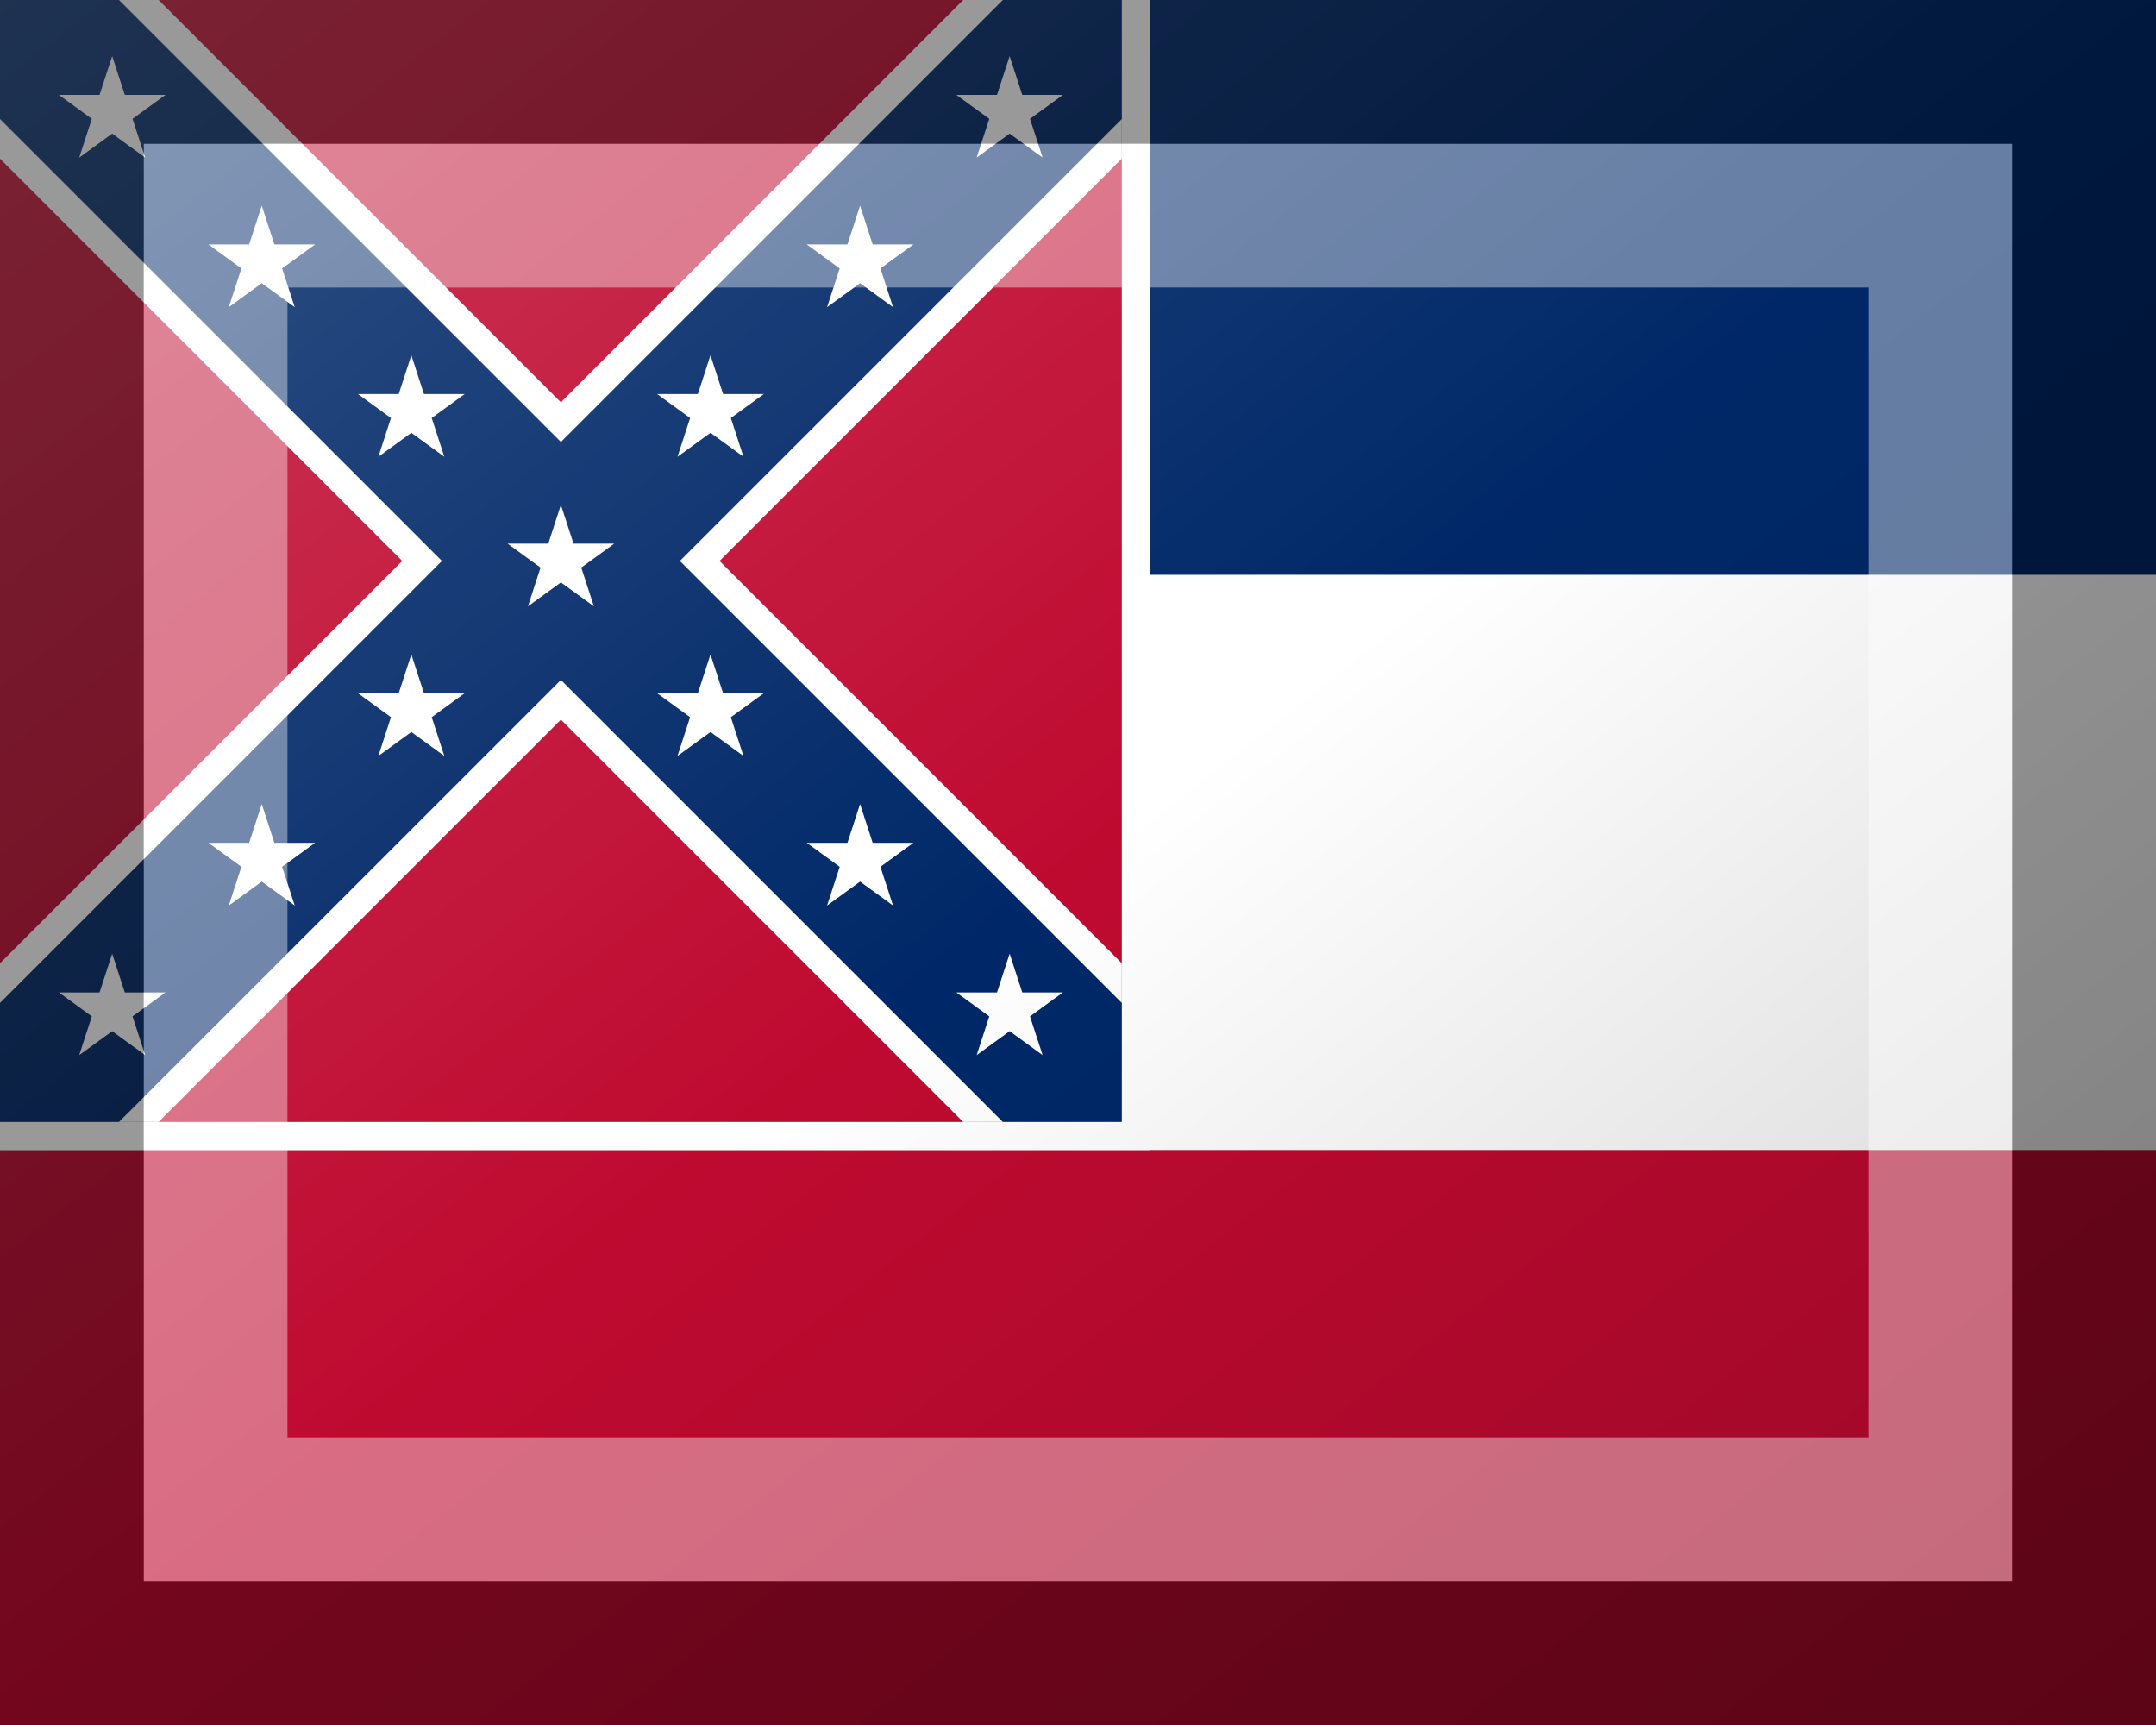
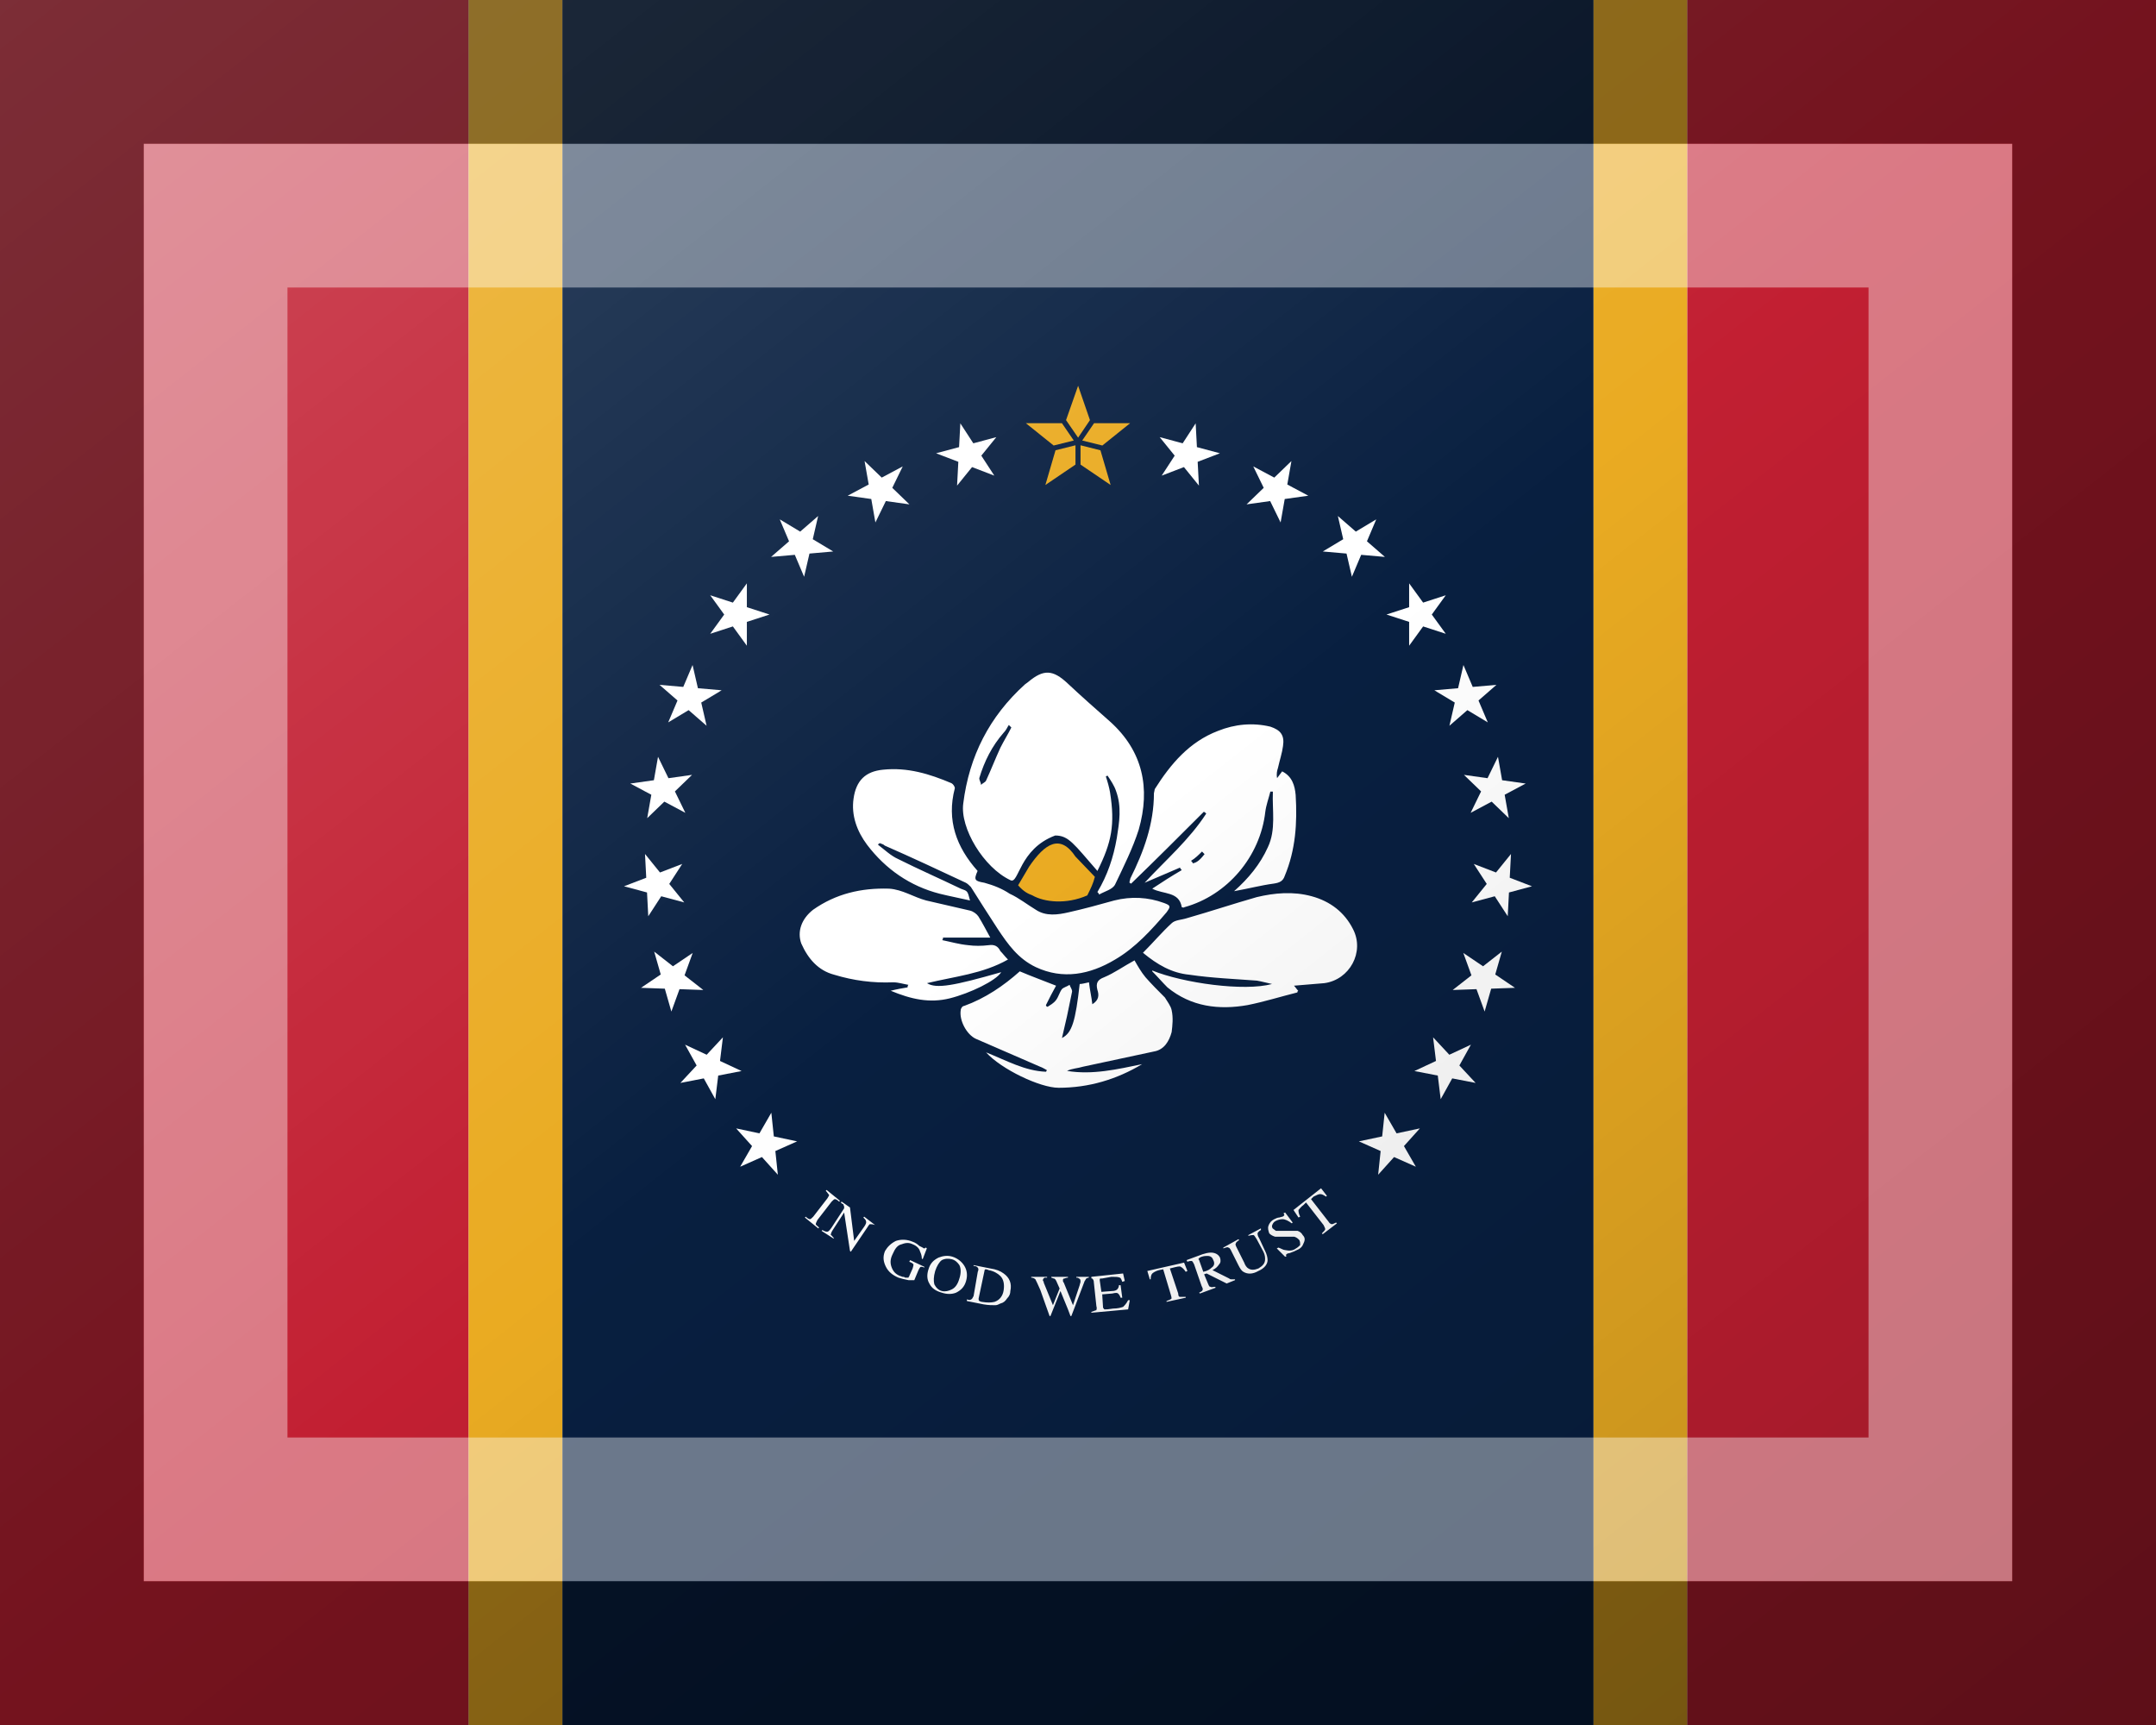
<svg xmlns="http://www.w3.org/2000/svg" xmlns:xlink="http://www.w3.org/1999/xlink" version="1.1" width="450" height="360" viewBox="0 0 450 360">
  <style>
- .blue{fill:rgb(0,40,104);}
- .red{fill:rgb(191,10,48);}
+ .blue{fill:rgb(8,31,64);}
+ .red{fill:rgb(194,31,50);}
.white{fill:rgb(255,255,255);}
+ .yellow{fill:rgb(234,171,34);}
</style>
  <defs>
+     <path id="magnolia" d="M -0.222 0.162 C -0.214 0.16 -0.208 0.159 -0.202 0.158 C -0.202 0.157 -0.202 0.156 -0.201 0.155 C -0.207 0.154 -0.213 0.152 -0.219 0.152 C -0.243 0.153 -0.266 0.15 -0.289 0.143 C -0.308 0.138 -0.32 0.124 -0.328 0.106 C -0.333 0.092 -0.328 0.077 -0.314 0.066 C -0.287 0.047 -0.257 0.04 -0.224 0.041 C -0.208 0.042 -0.195 0.051 -0.18 0.055 C -0.163 0.059 -0.145 0.063 -0.128 0.067 C -0.124 0.068 -0.12 0.071 -0.118 0.074 C -0.113 0.082 -0.109 0.09 -0.104 0.099 C -0.123 0.099 -0.142 0.099 -0.16 0.099 C -0.16 0.1 -0.16 0.101 -0.161 0.102 C -0.151 0.104 -0.141 0.107 -0.13 0.108 C -0.123 0.109 -0.114 0.109 -0.106 0.108 C -0.099 0.107 -0.095 0.109 -0.092 0.115 C -0.089 0.118 -0.087 0.121 -0.083 0.125 C -0.113 0.142 -0.146 0.145 -0.179 0.153 C -0.168 0.16 -0.147 0.156 -0.091 0.14 C -0.097 0.15 -0.128 0.165 -0.152 0.171 C -0.176 0.177 -0.198 0.172 -0.222 0.162 Z M -0.069 0.139 C -0.055 0.145 -0.041 0.15 -0.026 0.156 C -0.03 0.163 -0.034 0.171 -0.038 0.179 C -0.038 0.18 -0.037 0.181 -0.036 0.181 C -0.033 0.179 -0.029 0.177 -0.026 0.173 C -0.023 0.169 -0.022 0.164 -0.019 0.16 C -0.017 0.158 -0.013 0.157 -0.01 0.155 C -0.009 0.158 -0.007 0.16 -0.007 0.163 C -0.009 0.173 -0.011 0.182 -0.013 0.192 C -0.015 0.201 -0.017 0.209 -0.019 0.218 C -0.007 0.212 -0.003 0.198 0.002 0.154 C 0.005 0.154 0.008 0.153 0.013 0.152 C 0.014 0.161 0.016 0.169 0.017 0.178 C 0.025 0.173 0.025 0.167 0.023 0.161 C 0.021 0.153 0.023 0.149 0.031 0.146 C 0.043 0.141 0.054 0.133 0.067 0.126 C 0.071 0.133 0.075 0.14 0.08 0.146 C 0.087 0.154 0.095 0.162 0.103 0.17 C 0.106 0.175 0.11 0.18 0.111 0.185 C 0.113 0.194 0.112 0.203 0.111 0.211 C 0.108 0.222 0.102 0.232 0.09 0.234 C 0.062 0.24 0.034 0.246 0.006 0.252 C -2.9999763E-4 0.254 -0.007 0.254 -0.013 0.257 C 0.017 0.262 0.047 0.255 0.076 0.249 C 0.046 0.267 0.013 0.277 -0.023 0.277 C -0.045 0.277 -0.091 0.255 -0.109 0.235 C -0.084 0.245 -0.063 0.257 -0.038 0.258 C -0.037 0.257 -0.037 0.256 -0.037 0.256 C -0.039 0.255 -0.042 0.253 -0.045 0.252 C -0.07 0.241 -0.096 0.23 -0.121 0.219 C -0.132 0.214 -0.141 0.197 -0.139 0.185 C -0.139 0.183 -0.137 0.18 -0.135 0.18 C -0.11 0.171 -0.088 0.156 -0.069 0.139 Z M 0.088 0.138 C 0.125 0.153 0.197 0.163 0.23 0.154 C 0.225 0.153 0.218 0.151 0.212 0.15 C 0.186 0.148 0.159 0.147 0.132 0.143 C 0.111 0.141 0.094 0.131 0.077 0.117 C 0.089 0.105 0.1 0.092 0.111 0.082 C 0.115 0.078 0.123 0.078 0.129 0.076 C 0.157 0.068 0.184 0.059 0.212 0.051 C 0.233 0.046 0.255 0.044 0.277 0.05 C 0.299 0.056 0.316 0.069 0.326 0.089 C 0.34 0.116 0.322 0.149 0.292 0.153 C 0.281 0.154 0.269 0.155 0.256 0.156 C 0.258 0.158 0.259 0.16 0.261 0.162 C 0.26 0.163 0.26 0.163 0.26 0.164 C 0.24 0.169 0.221 0.175 0.201 0.179 C 0.167 0.185 0.134 0.181 0.106 0.158 C 0.1 0.152 0.094 0.145 0.088 0.139 Z M 0.228 -0.074 C 0.226 -0.066 0.223 -0.058 0.222 -0.05 C 0.216 0.003 0.177 0.049 0.126 0.063 C 0.125 0.064 0.124 0.063 0.123 0.063 C 0.12 0.044 0.101 0.048 0.088 0.041 C 0.1 0.033 0.111 0.026 0.123 0.019 C 0.122 0.018 0.121 0.017 0.121 0.016 C 0.107 0.022 0.093 0.028 0.079 0.034 C 0.104 0.007 0.132 -0.017 0.152 -0.048 C 0.151 -0.049 0.15 -0.05 0.149 -0.05 C 0.121 -0.022 0.092 0.007 0.063 0.035 C 0.062 0.035 0.062 0.034 0.061 0.034 C 0.061 0.032 0.062 0.03 0.062 0.029 C 0.078 -0.003 0.09 -0.036 0.09 -0.072 C 0.09 -0.073 0.091 -0.076 0.091 -0.077 C 0.11 -0.107 0.132 -0.133 0.166 -0.146 C 0.186 -0.154 0.207 -0.156 0.228 -0.151 C 0.24 -0.147 0.245 -0.141 0.243 -0.128 C 0.242 -0.12 0.239 -0.111 0.237 -0.102 C 0.236 -0.099 0.235 -0.095 0.236 -0.09 C 0.238 -0.093 0.24 -0.095 0.242 -0.098 C 0.254 -0.092 0.257 -0.081 0.258 -0.07 C 0.26 -0.037 0.258 -0.005 0.245 0.026 C 0.243 0.032 0.239 0.034 0.232 0.035 C 0.217 0.037 0.202 0.041 0.185 0.044 C 0.202 0.029 0.216 0.012 0.225 -0.008 C 0.235 -0.029 0.23 -0.052 0.231 -0.074 C 0.23 -0.074 0.229 -0.074 0.228 -0.074 Z M 0.134 0.008 C 0.135 0.009 0.136 0.01 0.136 0.011 C 0.142 0.01 0.146 0.005 0.15 9.999983E-5 C 0.149 -8.0000015E-4 0.148 -0.002 0.147 -0.003 C 0.143 0.001 0.139 0.005 0.134 0.008 Z M -0.237 -0.011 C -0.229 -0.005 -0.222 0.002 -0.213 0.006 C -0.189 0.018 -0.164 0.029 -0.139 0.041 C -0.131 0.044 -0.131 0.043 -0.128 0.055 C -0.141 0.052 -0.152 0.05 -0.164 0.047 C -0.199 0.038 -0.228 0.018 -0.25 -0.011 C -0.262 -0.027 -0.269 -0.046 -0.266 -0.066 C -0.263 -0.087 -0.252 -0.098 -0.231 -0.1 C -0.202 -0.103 -0.176 -0.095 -0.15 -0.084 C -0.148 -0.083 -0.146 -0.08 -0.146 -0.078 C -0.156 -0.04 -0.144 -0.008 -0.119 0.02 C -0.124 0.031 -0.122 0.032 -0.111 0.034 C -0.1 0.037 -0.09 0.041 -0.081 0.047 C -0.07 0.052 -0.06 0.06 -0.05 0.066 C -0.038 0.074 -0.024 0.072 -0.011 0.069 C 0.007 0.065 0.025 0.06 0.043 0.055 C 0.063 0.05 0.083 0.051 0.102 0.058 C 0.11 0.061 0.11 0.062 0.105 0.069 C 0.087 0.09 0.068 0.111 0.044 0.125 C 0.014 0.143 -0.018 0.149 -0.05 0.134 C -0.071 0.124 -0.083 0.107 -0.095 0.089 C -0.106 0.072 -0.117 0.055 -0.127 0.039 C -0.129 0.037 -0.131 0.035 -0.133 0.034 C -0.165 0.019 -0.197 0.004 -0.229 -0.01 C -0.231 -0.012 -0.233 -0.012 -0.235 -0.013 C -0.236 -0.012 -0.237 -0.012 -0.237 -0.011 Z M 0.038 -0.157 C 0.021 -0.172 0.004 -0.187 -0.012 -0.202 C -0.03 -0.219 -0.041 -0.219 -0.059 -0.204 C -0.06 -0.203 -0.062 -0.202 -0.063 -0.201 C -0.105 -0.163 -0.129 -0.116 -0.136 -0.06 C -0.14 -0.031 -0.112 0.016 -0.08 0.031 C -0.07 0.036 -0.07 -0.006 -0.027 -0.022 C -0.011 -0.022 -0.005 -0.012 0.023 0.02 C 0.04 -0.014 0.044 -0.035 0.038 -0.073 C 0.037 -0.079 0.035 -0.086 0.033 -0.092 L 0.035 -0.093 C 0.039 -0.087 0.043 -0.081 0.045 -0.075 C 0.052 -0.056 0.049 -0.038 0.046 -0.019 C 0.042 0.004 0.035 0.025 0.023 0.045 C 0.024 0.046 0.025 0.047 0.025 0.048 C 0.032 0.044 0.041 0.042 0.044 0.036 C 0.054 0.015 0.065 -0.007 0.072 -0.029 C 0.086 -0.078 0.077 -0.122 0.038 -0.157 Z M -0.092 -0.126 C -0.098 -0.113 -0.103 -0.1 -0.109 -0.087 C -0.11 -0.085 -0.113 -0.084 -0.115 -0.082 C -0.115 -0.085 -0.117 -0.087 -0.117 -0.09 C -0.111 -0.11 -0.102 -0.128 -0.088 -0.144 C -0.085 -0.147 -0.084 -0.15 -0.082 -0.153 C -0.081 -0.152 -0.08 -0.151 -0.079 -0.15 C -0.083 -0.142 -0.088 -0.134 -0.092 -0.126 Z" />
+     <path id="magnolia2" d="M -0.071 0.037 L -0.058 0.015 C -0.039 -0.013 -0.021 -0.024 -0.003 0.003 L 0.02 0.027 C 0.018 0.035 0.015 0.041 0.011 0.049 C -0.014 0.06 -0.04 0.057 -0.054 0.049 C -0.059 0.047 -0.064 0.045 -0.071 0.037 Z" />
    <path id="star" d="M 0.0 -1.0 L 0.225 -0.309 L 0.951 -0.309 L 0.363 0.118 L 0.588 0.809 L 0.0 0.382 L -0.588 0.809 L -0.363 0.118 L -0.951 -0.309 L -0.225 -0.309 Z" />
+     <path id="star2" d="M 0.218 -0.374 L 0.002 -1 L -0.218 -0.374 L 0.002 -0.054 Z M -0.41 0.176 L -0.595 0.809 L -0.046 0.437 V 0.085 L -0.41 0.176 Z M -0.293 -0.318 H -0.951 L -0.444 0.089 L -0.077 -0.002 Z M 0.444 0.089 L 0.951 -0.318 H 0.293 L 0.077 -0.002 L 0.444 0.089 Z M 0.409 0.176 L 0.046 0.085 V 0.437 L 0.595 0.809 Z" />
+     <path id="text" d="M 0.258 0.416 L 0.291 0.39 L 0.298 0.399 L 0.297 0.4 C 0.294 0.398 0.292 0.397 0.29 0.397 C 0.288 0.397 0.286 0.398 0.282 0.4 L 0.279 0.403 L 0.3 0.43 C 0.301 0.432 0.303 0.433 0.304 0.433 C 0.305 0.433 0.307 0.432 0.309 0.431 L 0.31 0.432 L 0.293 0.445 L 0.292 0.444 C 0.294 0.442 0.296 0.44 0.296 0.439 C 0.296 0.438 0.295 0.436 0.294 0.434 L 0.273 0.407 L 0.27 0.41 C 0.267 0.412 0.265 0.415 0.264 0.416 C 0.264 0.418 0.264 0.42 0.266 0.424 L 0.264 0.425 Z M 0.24 0.461 C 0.243 0.462 0.246 0.464 0.248 0.464 C 0.253 0.465 0.257 0.465 0.261 0.462 C 0.263 0.461 0.265 0.459 0.266 0.458 C 0.266 0.456 0.266 0.454 0.265 0.452 C 0.263 0.45 0.262 0.449 0.259 0.448 C 0.258 0.448 0.255 0.448 0.25 0.448 L 0.242 0.448 C 0.24 0.448 0.238 0.448 0.236 0.448 C 0.233 0.447 0.231 0.446 0.229 0.444 C 0.228 0.441 0.227 0.438 0.228 0.435 C 0.229 0.432 0.231 0.429 0.235 0.427 C 0.237 0.426 0.239 0.425 0.241 0.425 C 0.244 0.424 0.245 0.424 0.245 0.424 C 0.246 0.423 0.247 0.423 0.247 0.422 C 0.247 0.422 0.247 0.421 0.246 0.42 L 0.248 0.419 L 0.257 0.431 L 0.256 0.432 C 0.252 0.429 0.248 0.427 0.245 0.427 C 0.242 0.427 0.239 0.428 0.237 0.429 C 0.235 0.43 0.234 0.431 0.233 0.433 C 0.232 0.435 0.232 0.436 0.233 0.438 C 0.234 0.439 0.236 0.44 0.237 0.441 C 0.239 0.441 0.241 0.441 0.244 0.441 L 0.252 0.441 C 0.257 0.441 0.261 0.441 0.263 0.441 C 0.266 0.442 0.268 0.444 0.269 0.446 C 0.272 0.449 0.272 0.452 0.27 0.456 C 0.269 0.459 0.267 0.462 0.262 0.464 C 0.26 0.465 0.258 0.466 0.255 0.467 C 0.253 0.468 0.251 0.468 0.251 0.468 C 0.25 0.469 0.249 0.469 0.249 0.47 C 0.249 0.47 0.249 0.471 0.25 0.471 L 0.248 0.472 L 0.238 0.462 Z M 0.192 0.451 L 0.193 0.452 C 0.19 0.454 0.189 0.455 0.189 0.456 C 0.188 0.457 0.189 0.459 0.19 0.461 L 0.199 0.479 C 0.2 0.482 0.202 0.485 0.204 0.486 C 0.207 0.488 0.211 0.488 0.216 0.486 C 0.221 0.483 0.224 0.48 0.224 0.475 C 0.224 0.473 0.224 0.47 0.222 0.466 L 0.214 0.451 C 0.212 0.448 0.211 0.446 0.21 0.446 C 0.209 0.446 0.207 0.446 0.204 0.447 L 0.204 0.446 L 0.219 0.438 L 0.219 0.44 C 0.217 0.441 0.215 0.443 0.215 0.444 C 0.215 0.445 0.215 0.447 0.217 0.45 L 0.224 0.465 C 0.226 0.469 0.227 0.473 0.227 0.476 C 0.227 0.481 0.223 0.486 0.216 0.489 C 0.209 0.493 0.203 0.493 0.198 0.49 C 0.196 0.489 0.194 0.486 0.192 0.482 L 0.183 0.464 C 0.182 0.462 0.181 0.461 0.18 0.461 C 0.179 0.46 0.177 0.461 0.174 0.462 L 0.174 0.461 Z M 0.145 0.515 C 0.147 0.514 0.149 0.513 0.149 0.512 C 0.15 0.511 0.149 0.509 0.148 0.507 L 0.139 0.481 C 0.138 0.479 0.137 0.477 0.136 0.477 C 0.135 0.477 0.133 0.477 0.131 0.478 L 0.13 0.476 L 0.149 0.469 C 0.152 0.468 0.156 0.467 0.159 0.467 C 0.164 0.467 0.168 0.469 0.17 0.473 C 0.171 0.476 0.171 0.479 0.169 0.481 C 0.167 0.484 0.165 0.486 0.161 0.488 L 0.181 0.498 C 0.182 0.499 0.183 0.499 0.184 0.499 C 0.185 0.499 0.186 0.499 0.188 0.499 L 0.188 0.5 L 0.178 0.504 L 0.154 0.492 L 0.151 0.493 L 0.156 0.505 C 0.157 0.507 0.157 0.508 0.159 0.508 C 0.16 0.509 0.161 0.508 0.164 0.508 L 0.165 0.509 L 0.146 0.516 Z M 0.16 0.485 C 0.163 0.483 0.164 0.48 0.162 0.476 C 0.161 0.473 0.159 0.471 0.155 0.471 C 0.153 0.471 0.151 0.471 0.148 0.472 C 0.146 0.473 0.145 0.473 0.145 0.474 C 0.144 0.474 0.144 0.475 0.145 0.476 L 0.15 0.49 C 0.155 0.489 0.158 0.487 0.16 0.485 Z M 0.083 0.489 L 0.127 0.479 L 0.131 0.489 L 0.129 0.49 C 0.127 0.487 0.125 0.485 0.123 0.484 C 0.122 0.483 0.118 0.484 0.114 0.485 L 0.11 0.486 L 0.12 0.516 C 0.12 0.519 0.121 0.52 0.122 0.52 C 0.123 0.52 0.125 0.52 0.129 0.52 L 0.129 0.521 L 0.106 0.526 L 0.106 0.525 C 0.109 0.524 0.111 0.523 0.112 0.522 C 0.112 0.521 0.112 0.52 0.111 0.517 L 0.102 0.487 L 0.097 0.488 C 0.093 0.489 0.09 0.491 0.089 0.492 C 0.088 0.493 0.087 0.495 0.087 0.499 L 0.086 0.499 Z M 0.016 0.538 C 0.019 0.537 0.021 0.536 0.022 0.536 C 0.022 0.535 0.023 0.534 0.022 0.531 L 0.019 0.503 C 0.019 0.5 0.018 0.499 0.017 0.498 C 0.016 0.498 0.016 0.498 0.016 0.497 L 0.016 0.496 L 0.054 0.492 L 0.056 0.501 L 0.053 0.502 C 0.052 0.499 0.051 0.497 0.05 0.497 C 0.048 0.496 0.045 0.496 0.04 0.496 L 0.029 0.498 C 0.028 0.498 0.027 0.498 0.027 0.498 C 0.026 0.498 0.026 0.499 0.026 0.5 L 0.028 0.514 L 0.041 0.513 C 0.044 0.513 0.046 0.512 0.047 0.511 C 0.048 0.51 0.049 0.508 0.049 0.506 L 0.051 0.506 L 0.053 0.521 L 0.051 0.521 C 0.05 0.518 0.049 0.517 0.048 0.516 C 0.047 0.515 0.045 0.515 0.041 0.516 L 0.029 0.517 L 0.03 0.533 C 0.031 0.534 0.031 0.535 0.032 0.535 C 0.034 0.535 0.036 0.535 0.042 0.534 C 0.047 0.534 0.051 0.533 0.054 0.532 C 0.056 0.53 0.058 0.528 0.06 0.524 L 0.062 0.524 L 0.06 0.535 L 0.016 0.539 Z M -0.037 0.496 V 0.497 C -0.038 0.497 -0.039 0.497 -0.04 0.497 C -0.041 0.498 -0.042 0.498 -0.042 0.5 C -0.042 0.5 -0.042 0.501 -0.042 0.501 C -0.041 0.501 -0.041 0.502 -0.041 0.503 L -0.03 0.53 L -0.022 0.51 L -0.026 0.501 C -0.027 0.499 -0.028 0.498 -0.029 0.498 C -0.03 0.498 -0.031 0.497 -0.032 0.497 V 0.496 H -0.012 V 0.497 C -0.014 0.497 -0.016 0.498 -0.016 0.498 C -0.018 0.498 -0.018 0.499 -0.018 0.5 C -0.018 0.501 -0.018 0.501 -0.018 0.501 C -0.018 0.501 -0.018 0.502 -0.017 0.503 L -0.006 0.53 L 0.002 0.506 C 0.002 0.505 0.003 0.503 0.003 0.502 C 0.003 0.502 0.003 0.501 0.003 0.501 C 0.003 0.499 0.002 0.498 0.001 0.498 C 3.9997906E-4 0.497 -6.00021E-4 0.497 -0.002 0.497 V 0.496 L 0.013 0.496 V 0.497 C 0.012 0.497 0.01 0.498 0.01 0.498 C 0.009 0.499 0.009 0.5 0.008 0.501 L -2.142042E-8 0.522 L -0.003 0.53 L -0.008 0.543 H -0.009 L -0.012 0.535 L -0.021 0.513 L -0.033 0.543 H -0.034 L -0.039 0.529 L -0.045 0.512 C -0.048 0.505 -0.05 0.501 -0.051 0.499 C -0.052 0.498 -0.054 0.497 -0.056 0.497 V 0.496 Z M -0.133 0.523 C -0.13 0.524 -0.129 0.524 -0.128 0.523 C -0.127 0.523 -0.126 0.521 -0.125 0.519 L -0.12 0.49 C -0.119 0.488 -0.119 0.486 -0.12 0.485 C -0.121 0.484 -0.122 0.483 -0.125 0.483 L -0.125 0.482 L -0.105 0.486 C -0.098 0.487 -0.093 0.489 -0.089 0.492 C -0.082 0.497 -0.079 0.504 -0.081 0.513 C -0.081 0.516 -0.082 0.519 -0.085 0.522 C -0.087 0.525 -0.089 0.527 -0.093 0.528 C -0.095 0.529 -0.097 0.53 -0.099 0.53 C -0.103 0.53 -0.107 0.53 -0.113 0.529 L -0.133 0.525 Z M -0.118 0.525 C -0.118 0.525 -0.116 0.526 -0.115 0.526 C -0.109 0.527 -0.104 0.527 -0.1 0.526 C -0.094 0.524 -0.09 0.519 -0.089 0.512 C -0.088 0.505 -0.089 0.499 -0.093 0.495 C -0.096 0.492 -0.101 0.489 -0.107 0.488 C -0.109 0.487 -0.11 0.487 -0.111 0.487 C -0.112 0.488 -0.112 0.488 -0.112 0.489 L -0.119 0.522 C -0.119 0.524 -0.119 0.524 -0.118 0.525 Z M -0.167 0.473 C -0.162 0.471 -0.156 0.47 -0.15 0.472 C -0.144 0.474 -0.139 0.478 -0.136 0.483 C -0.133 0.488 -0.132 0.494 -0.134 0.501 C -0.136 0.508 -0.14 0.512 -0.146 0.515 C -0.151 0.517 -0.157 0.517 -0.163 0.515 C -0.17 0.513 -0.175 0.51 -0.178 0.504 C -0.181 0.499 -0.181 0.493 -0.179 0.487 C -0.177 0.48 -0.173 0.476 -0.167 0.473 Z M -0.172 0.505 C -0.17 0.509 -0.167 0.512 -0.163 0.513 C -0.159 0.514 -0.155 0.513 -0.151 0.511 C -0.147 0.509 -0.144 0.505 -0.142 0.498 C -0.14 0.492 -0.14 0.486 -0.142 0.482 C -0.144 0.479 -0.147 0.476 -0.151 0.475 C -0.155 0.474 -0.159 0.474 -0.163 0.476 C -0.166 0.478 -0.169 0.483 -0.171 0.489 C -0.173 0.496 -0.173 0.501 -0.172 0.505 Z M -0.19 0.459 C -0.188 0.46 -0.186 0.461 -0.186 0.461 C -0.185 0.462 -0.184 0.462 -0.184 0.462 C -0.183 0.462 -0.183 0.461 -0.182 0.461 L -0.181 0.462 L -0.186 0.475 L -0.187 0.474 C -0.187 0.471 -0.188 0.468 -0.189 0.466 C -0.19 0.462 -0.193 0.459 -0.198 0.457 C -0.202 0.455 -0.206 0.455 -0.211 0.457 C -0.216 0.458 -0.219 0.462 -0.222 0.469 C -0.225 0.475 -0.225 0.48 -0.223 0.485 C -0.221 0.49 -0.218 0.493 -0.213 0.495 C -0.212 0.495 -0.211 0.496 -0.21 0.496 C -0.209 0.496 -0.208 0.496 -0.207 0.497 C -0.205 0.497 -0.204 0.497 -0.203 0.497 C -0.203 0.496 -0.202 0.496 -0.202 0.495 L -0.198 0.486 C -0.197 0.483 -0.197 0.482 -0.197 0.481 C -0.198 0.48 -0.199 0.479 -0.202 0.478 L -0.201 0.476 L -0.184 0.484 L -0.184 0.485 C -0.186 0.484 -0.187 0.484 -0.188 0.484 C -0.189 0.484 -0.19 0.486 -0.191 0.488 L -0.196 0.5 C -0.197 0.5 -0.199 0.5 -0.203 0.5 C -0.208 0.499 -0.212 0.498 -0.215 0.497 C -0.222 0.494 -0.227 0.49 -0.23 0.484 C -0.233 0.478 -0.234 0.472 -0.231 0.465 C -0.228 0.46 -0.224 0.456 -0.218 0.453 C -0.212 0.451 -0.205 0.451 -0.198 0.454 C -0.195 0.455 -0.192 0.457 -0.19 0.459 Z M -0.306 0.44 C -0.303 0.442 -0.301 0.442 -0.3 0.442 C -0.299 0.442 -0.297 0.44 -0.295 0.437 L -0.28 0.414 L -0.28 0.412 C -0.28 0.411 -0.281 0.41 -0.281 0.409 C -0.282 0.409 -0.283 0.408 -0.284 0.407 L -0.283 0.406 L -0.273 0.413 L -0.268 0.453 L -0.256 0.436 C -0.254 0.433 -0.253 0.431 -0.254 0.429 C -0.254 0.428 -0.255 0.427 -0.257 0.425 L -0.256 0.424 L -0.243 0.434 L -0.243 0.434 C -0.246 0.433 -0.247 0.433 -0.249 0.433 C -0.25 0.433 -0.251 0.435 -0.253 0.438 L -0.272 0.466 L -0.273 0.465 L -0.28 0.419 L -0.293 0.439 C -0.295 0.442 -0.296 0.444 -0.296 0.446 C -0.295 0.446 -0.294 0.448 -0.292 0.45 L -0.293 0.45 L -0.307 0.441 Z M -0.326 0.424 C -0.324 0.426 -0.322 0.427 -0.321 0.427 C -0.32 0.427 -0.319 0.426 -0.317 0.424 L -0.3 0.402 C -0.299 0.4 -0.298 0.399 -0.298 0.398 C -0.299 0.397 -0.3 0.395 -0.302 0.393 L -0.301 0.392 L -0.285 0.405 L -0.286 0.406 C -0.288 0.404 -0.29 0.403 -0.291 0.403 C -0.292 0.403 -0.293 0.404 -0.295 0.406 L -0.312 0.428 C -0.313 0.43 -0.314 0.432 -0.314 0.433 C -0.314 0.434 -0.312 0.435 -0.31 0.437 L -0.311 0.438 L -0.327 0.425 Z" />
    <linearGradient id="glaze" x1="0%" y1="0%" x2="100%" y2="100%">
      <stop offset="0%" stop-color="rgb(255,255,255)" stop-opacity="0.2" />
      <stop offset="49.999%" stop-color="rgb(255,255,255)" stop-opacity="0.0" />
      <stop offset="50.001%" stop-color="rgb(0,0,0)" stop-opacity="0.0" />
      <stop offset="100%" stop-color="rgb(0,0,0)" stop-opacity="0.2" />
    </linearGradient>
  </defs>
  <g>
    <g>
-       <rect x="0" y="0" width="450" height="120" class="blue" />
-       <rect x="0" y="120" width="450" height="120" class="white" />
-       <rect x="0" y="240" width="450" height="120" class="red" />
+       <rect x="0" y="0" width="97.826" height="360" class="red" />
+       <rect x="97.826" y="0" width="19.565" height="360" class="yellow" />
+       <rect x="117.391" y="0" width="215.217" height="360" class="blue" />
+       <rect x="332.609" y="0" width="19.565" height="360" class="yellow" />
+       <rect x="352.174" y="0" width="97.826" height="360" class="red" />
    </g>
-     <rect x="0" y="0" width="240" height="240" class="white" />
-     <rect x="0" y="0" width="234.147" height="234.147" class="red" />
-     <path d="M 0 0 L 0 33.113 L 83.96 117.073 L 83.96 117.073 L 0 201.033 L 0 201.033 L 0 234.147 L 33.113 234.147 L 117.073 150.187 L 117.073 150.187 L 117.073 150.187 L 117.073 150.187 L 117.073 150.187 L 117.073 150.187 L 201.033 234.147 L 234.147 234.147 L 234.147 201.033 L 234.147 201.033 L 150.187 117.073 L 150.187 117.073 L 234.147 33.113 L 234.147 0 L 201.033 0 L 117.073 83.96 L 33.113 0 Z" class="white" />
-     <path d="M 0 0 L 0 24.835 L 92.238 117.073 L 92.238 117.073 L 0 209.311 L 0 234.147 L 24.835 234.147 L 117.073 141.908 L 117.073 141.908 L 209.311 234.147 L 234.147 234.147 L 234.147 209.311 L 141.908 117.073 L 141.908 117.073 L 234.147 24.835 L 234.147 0 L 209.311 0 L 117.073 92.238 L 117.073 92.238 L 24.835 0 Z" class="blue" />
-     <use xlink:href="#star" transform="translate(117.0733 117.0733) scale(11.7073 11.7073) rotate(0)" class="white" />
+     <use xlink:href="#star2" transform="translate(225 91.9565) scale(11.4457 11.4457) rotate(0)" class="yellow" />
    <g>
-       <use xlink:href="#star" transform="translate(85.8537 85.8537) scale(11.7073 11.7073) rotate(0)" class="white" />
-       <use xlink:href="#star" transform="translate(148.2928 85.8537) scale(11.7073 11.7073) rotate(0)" class="white" />
-       <use xlink:href="#star" transform="translate(85.8537 148.2928) scale(11.7073 11.7073) rotate(0)" class="white" />
-       <use xlink:href="#star" transform="translate(148.2928 148.2928) scale(11.7073 11.7073) rotate(0)" class="white" />
-       <use xlink:href="#star" transform="translate(54.6342 54.6342) scale(11.7073 11.7073) rotate(0)" class="white" />
-       <use xlink:href="#star" transform="translate(179.5123 54.6342) scale(11.7073 11.7073) rotate(0)" class="white" />
-       <use xlink:href="#star" transform="translate(54.6342 179.5123) scale(11.7073 11.7073) rotate(0)" class="white" />
-       <use xlink:href="#star" transform="translate(179.5123 179.5123) scale(11.7073 11.7073) rotate(0)" class="white" />
-       <use xlink:href="#star" transform="translate(23.4147 23.4147) scale(11.7073 11.7073) rotate(0)" class="white" />
-       <use xlink:href="#star" transform="translate(210.7319 23.4147) scale(11.7073 11.7073) rotate(0)" class="white" />
-       <use xlink:href="#star" transform="translate(23.4147 210.7319) scale(11.7073 11.7073) rotate(0)" class="white" />
-       <use xlink:href="#star" transform="translate(210.7319 210.7319) scale(11.7073 11.7073) rotate(0)" class="white" />
+       <use xlink:href="#star" transform="translate(247.7873 94.9565) scale(6.841 6.841) rotate(15)" class="white" />
+       <use xlink:href="#star" transform="translate(202.2127 94.9565) scale(6.841 6.841) rotate(-15)" class="white" />
+       <use xlink:href="#star" transform="translate(266.3339 102.2622) scale(6.841 6.841) rotate(28)" class="white" />
+       <use xlink:href="#star" transform="translate(183.6661 102.2622) scale(6.841 6.841) rotate(-28)" class="white" />
+       <use xlink:href="#star" transform="translate(282.7617 113.5527) scale(6.841 6.841) rotate(41)" class="white" />
+       <use xlink:href="#star" transform="translate(167.2383 113.5527) scale(6.841 6.841) rotate(-41)" class="white" />
+       <use xlink:href="#star" transform="translate(296.2287 128.2493) scale(6.841 6.841) rotate(54)" class="white" />
+       <use xlink:href="#star" transform="translate(153.7713 128.2493) scale(6.841 6.841) rotate(-54)" class="white" />
+       <use xlink:href="#star" transform="translate(306.0444 145.5987) scale(6.841 6.841) rotate(67)" class="white" />
+       <use xlink:href="#star" transform="translate(143.9556 145.5987) scale(6.841 6.841) rotate(-67)" class="white" />
+       <use xlink:href="#star" transform="translate(311.7059 164.7114) scale(6.841 6.841) rotate(80)" class="white" />
+       <use xlink:href="#star" transform="translate(138.2941 164.7114) scale(6.841 6.841) rotate(-80)" class="white" />
+       <use xlink:href="#star" transform="translate(312.9228 184.6078) scale(6.841 6.841) rotate(93)" class="white" />
+       <use xlink:href="#star" transform="translate(137.0772 184.6078) scale(6.841 6.841) rotate(-93)" class="white" />
+       <use xlink:href="#star" transform="translate(309.6328 204.2681) scale(6.841 6.841) rotate(106)" class="white" />
+       <use xlink:href="#star" transform="translate(140.3672 204.2681) scale(6.841 6.841) rotate(-106)" class="white" />
+       <use xlink:href="#star" transform="translate(302.0046 222.6843) scale(6.841 6.841) rotate(119)" class="white" />
+       <use xlink:href="#star" transform="translate(147.9954 222.6843) scale(6.841 6.841) rotate(-119)" class="white" />
+       <use xlink:href="#star" transform="translate(290.4291 238.9126) scale(6.841 6.841) rotate(132)" class="white" />
+       <use xlink:href="#star" transform="translate(159.5709 238.9126) scale(6.841 6.841) rotate(-132)" class="white" />
    </g>
+     <use xlink:href="#text" transform="translate(225 180) scale(174.3261 174.3261) rotate(0)" class="white" />
+     <use xlink:href="#magnolia" transform="translate(225 178.2391) scale(176.087 176.087) rotate(0)" class="white" />
+     <use xlink:href="#magnolia2" transform="translate(225 178.2391) scale(176.087 176.087) rotate(0)" class="yellow" />
  </g>
  <g>
    <rect x="0" y="0" width="450" height="360" fill="url(#glaze)" />
    <path d="M 30 30 L 420 30 L 420 330 L 30 330 Z M 60 60 L 60 300 L 390 300 L 390 60 Z" fill="rgb(255,255,255)" opacity="0.4" />
    <path d="M 0 0 L 450 0 L 450 360 L 0 360 Z M 30 30 L 30 330 L 420 330 L 420 30 Z" fill="rgb(0,0,0)" opacity="0.4" />
  </g>
</svg>
